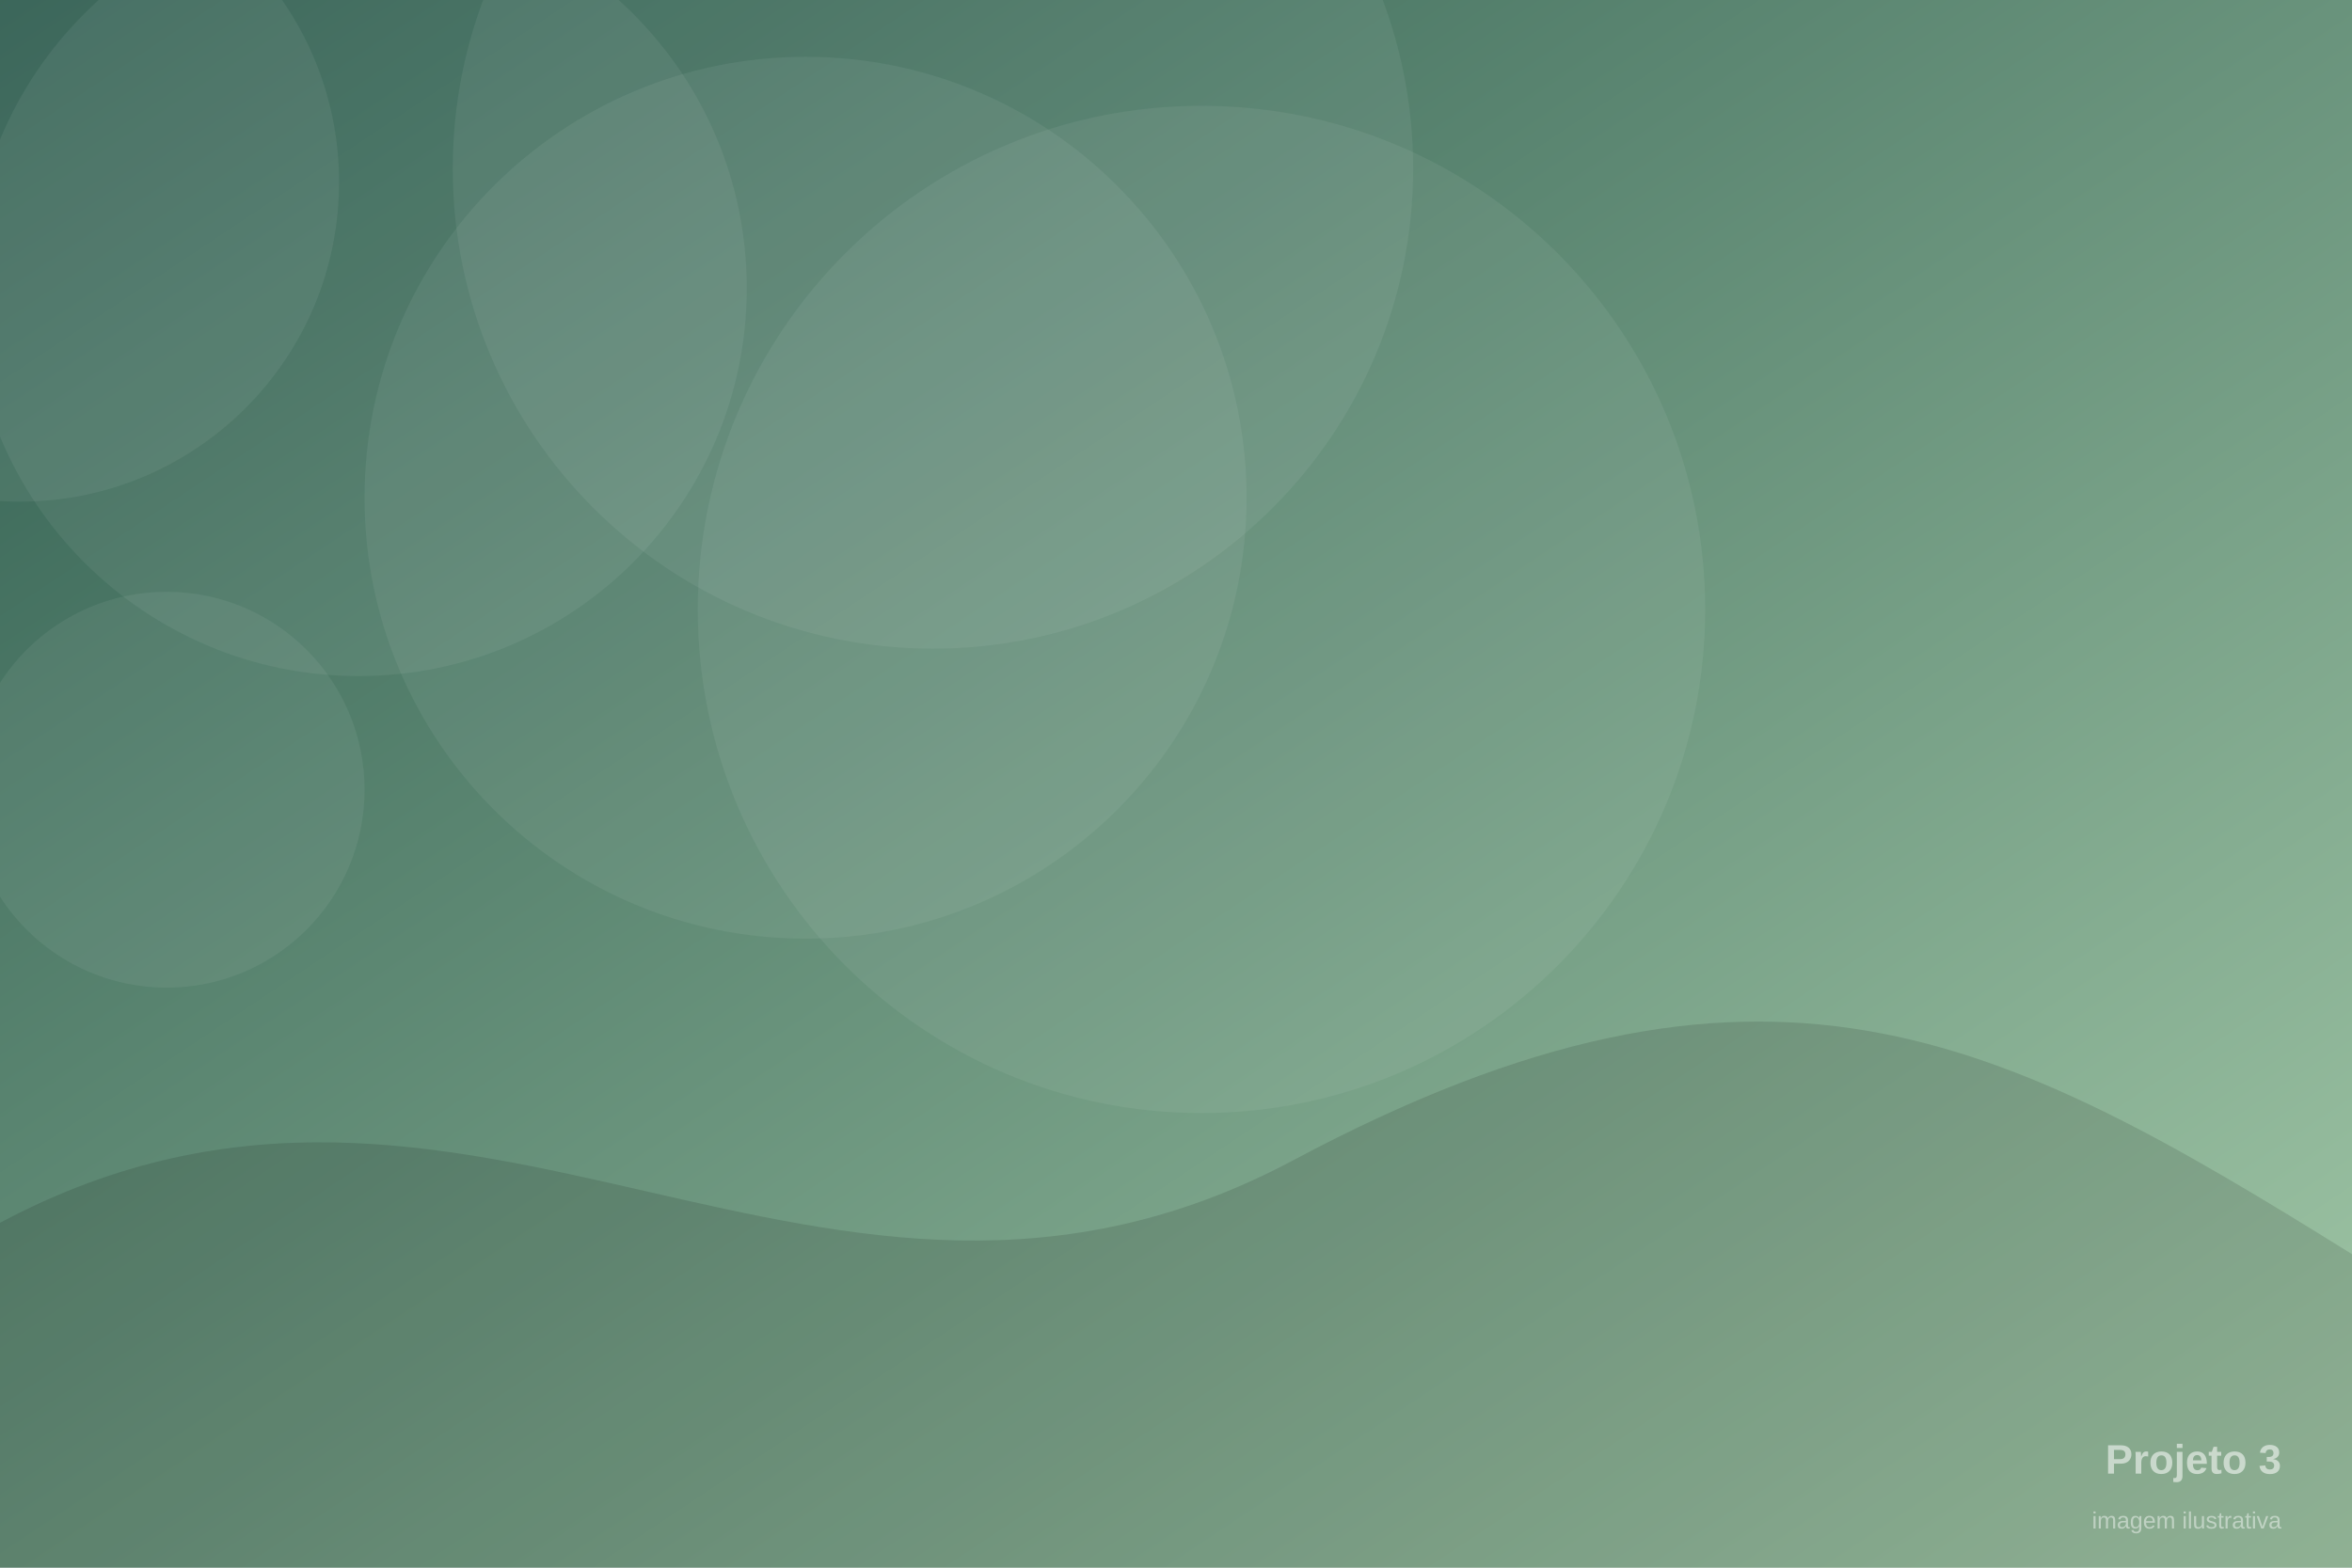
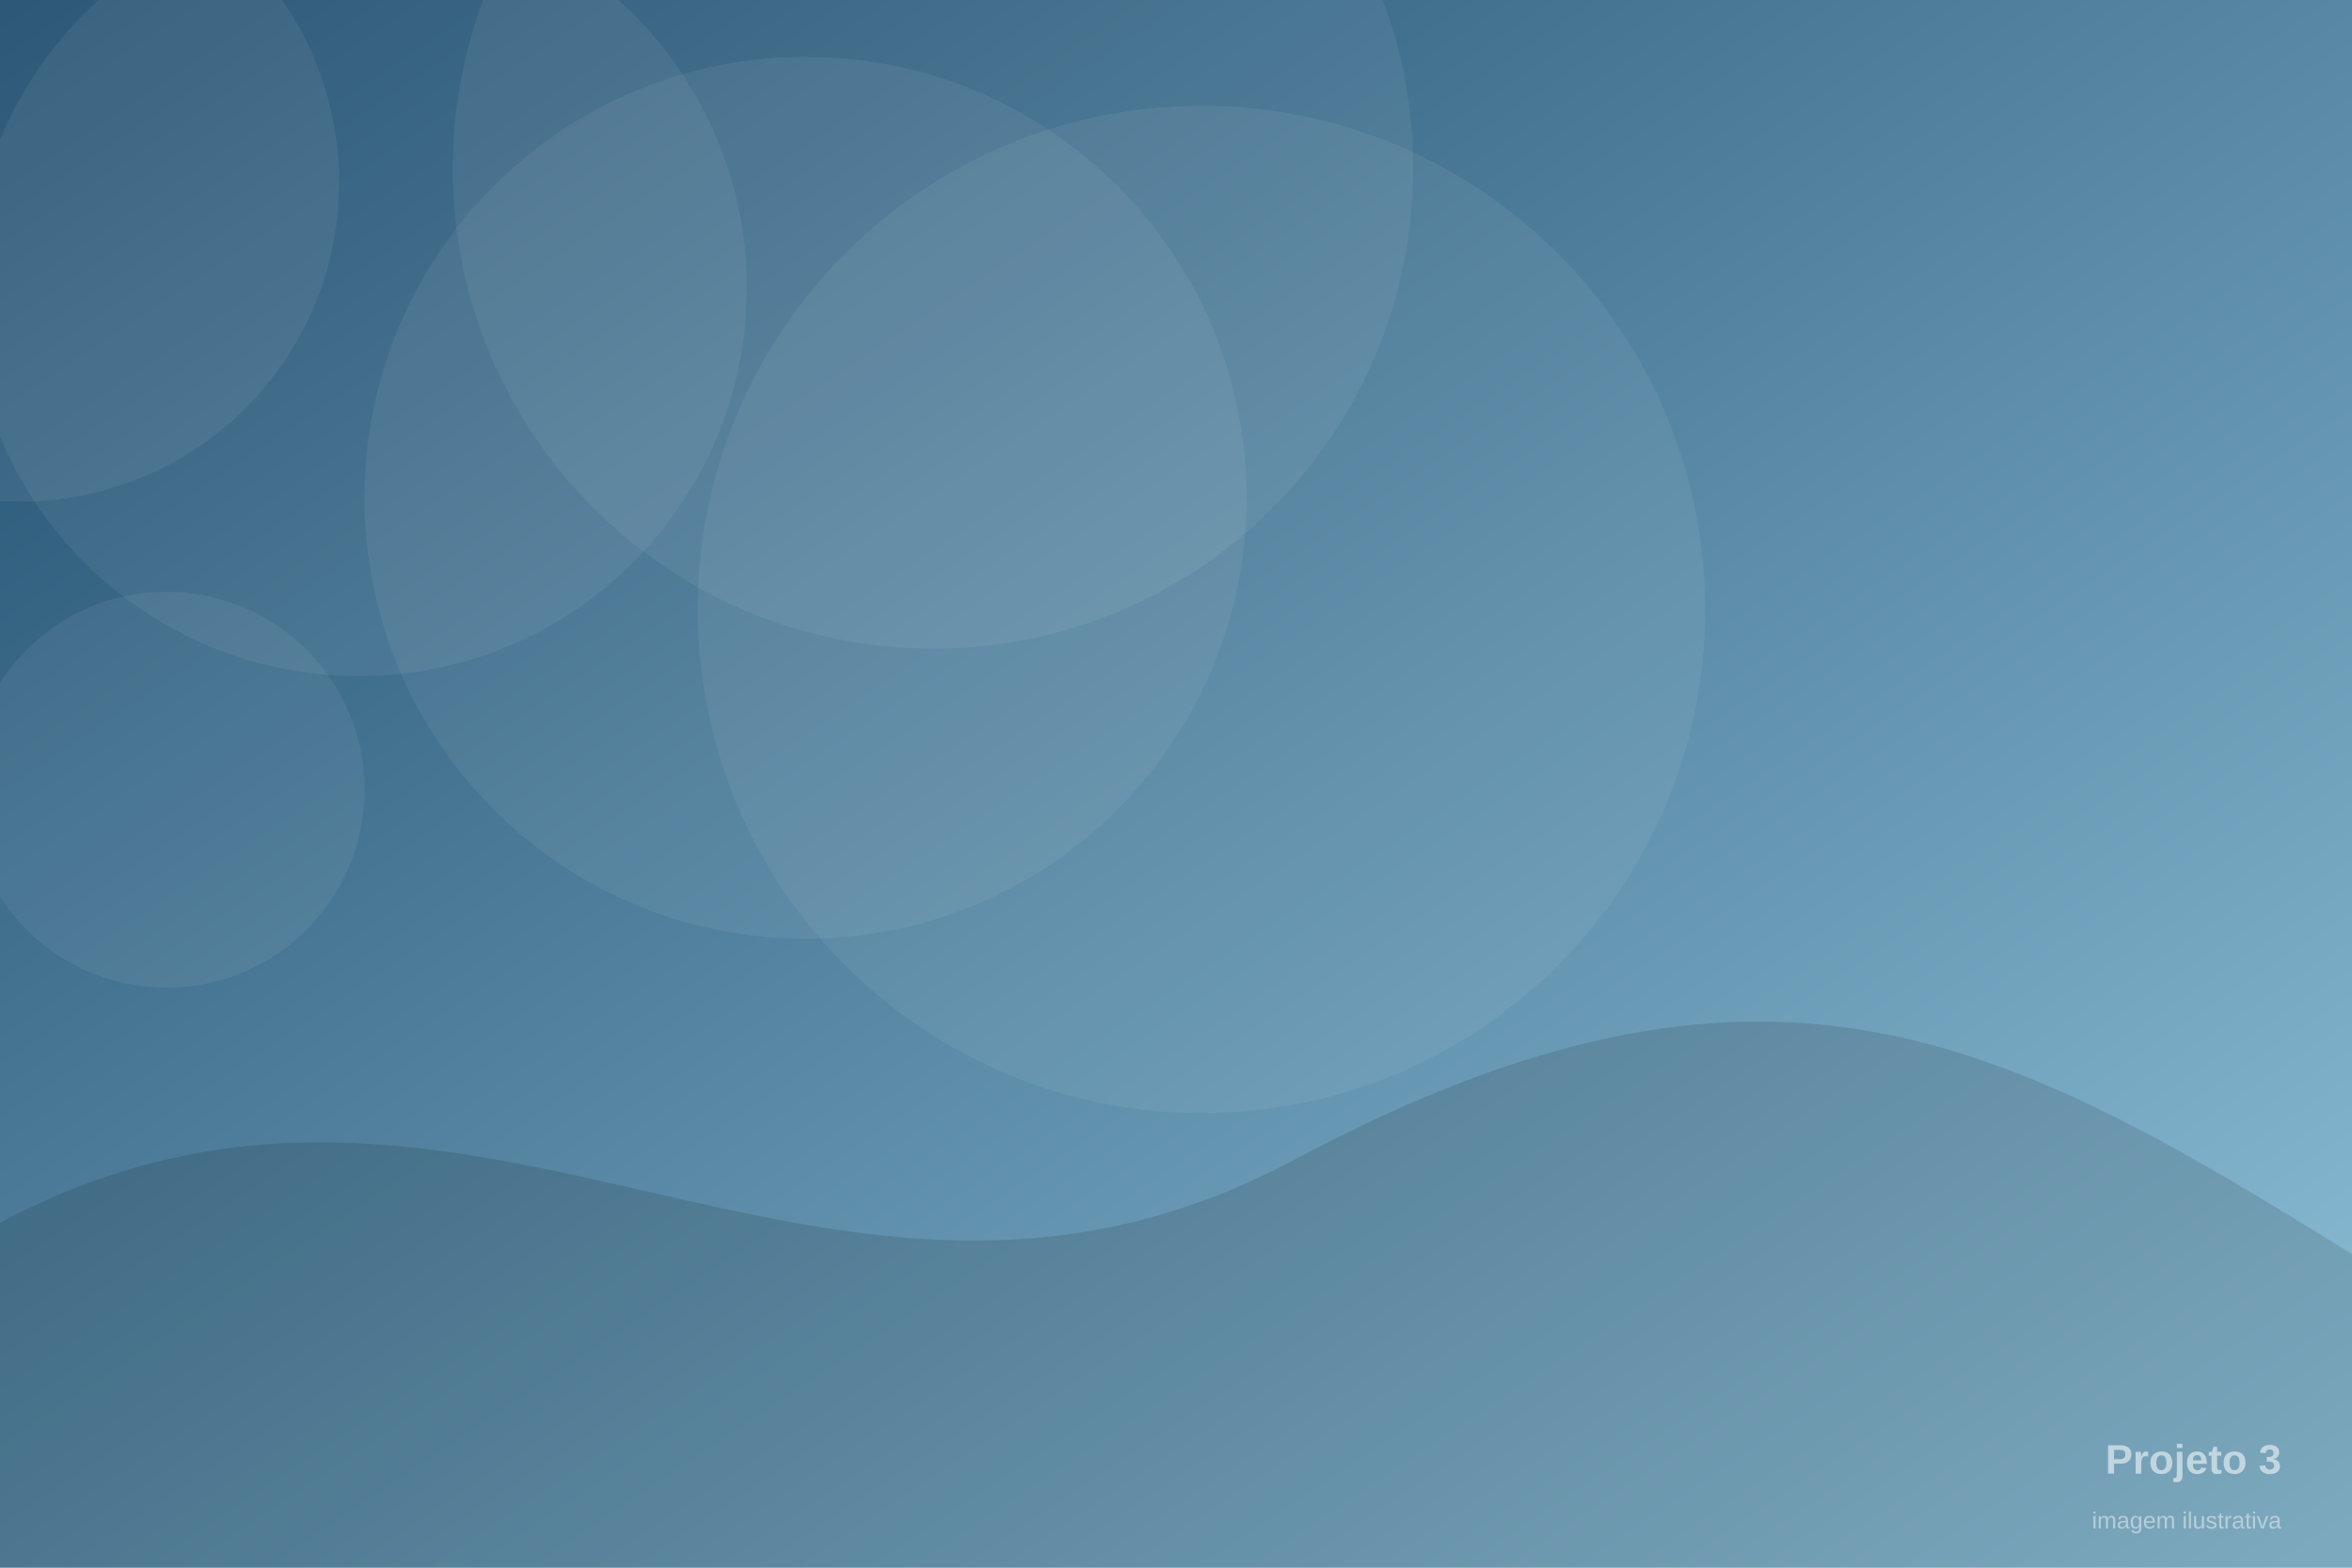
<svg xmlns="http://www.w3.org/2000/svg" width="1200" height="800" viewBox="0 0 1200 800" role="img" aria-label="Projeto 3">
  <defs>
    <linearGradient id="g" x1="0" y1="0" x2="1" y2="1">
-       <stop offset="0" stop-color="#2f5d50" />
-       <stop offset="1" stop-color="#a3c9a8" />
+       <stop offset="0" stop-color="#1f4d6e" />
+       <stop offset="1" stop-color="#8fc1d9" />
    </linearGradient>
  </defs>
  <rect width="1200" height="800" fill="url(#g)" />
  <circle cx="411" cy="254" r="225" fill="#ffffff" opacity="0.06" />
  <circle cx="10" cy="93" r="163" fill="#ffffff" opacity="0.06" />
  <circle cx="183" cy="147" r="198" fill="#ffffff" opacity="0.06" />
  <circle cx="85" cy="403" r="101" fill="#ffffff" opacity="0.06" />
  <circle cx="613" cy="311" r="257" fill="#ffffff" opacity="0.06" />
  <circle cx="476" cy="86" r="245" fill="#ffffff" opacity="0.06" />
  <path d="M0 624 C 240 496, 420 720, 660 592 S 1020 528, 1200 640 L 1200 800 L 0 800 Z" fill="#000" opacity="0.12" />
  <g font-family="Montserrat, Arial, sans-serif" text-anchor="end" fill="#ffffff">
    <text x="1164" y="752" font-size="21" font-weight="700" opacity="0.55">Projeto 3</text>
    <text x="1164" y="780" font-size="12" opacity="0.45">imagem ilustrativa</text>
  </g>
</svg>
